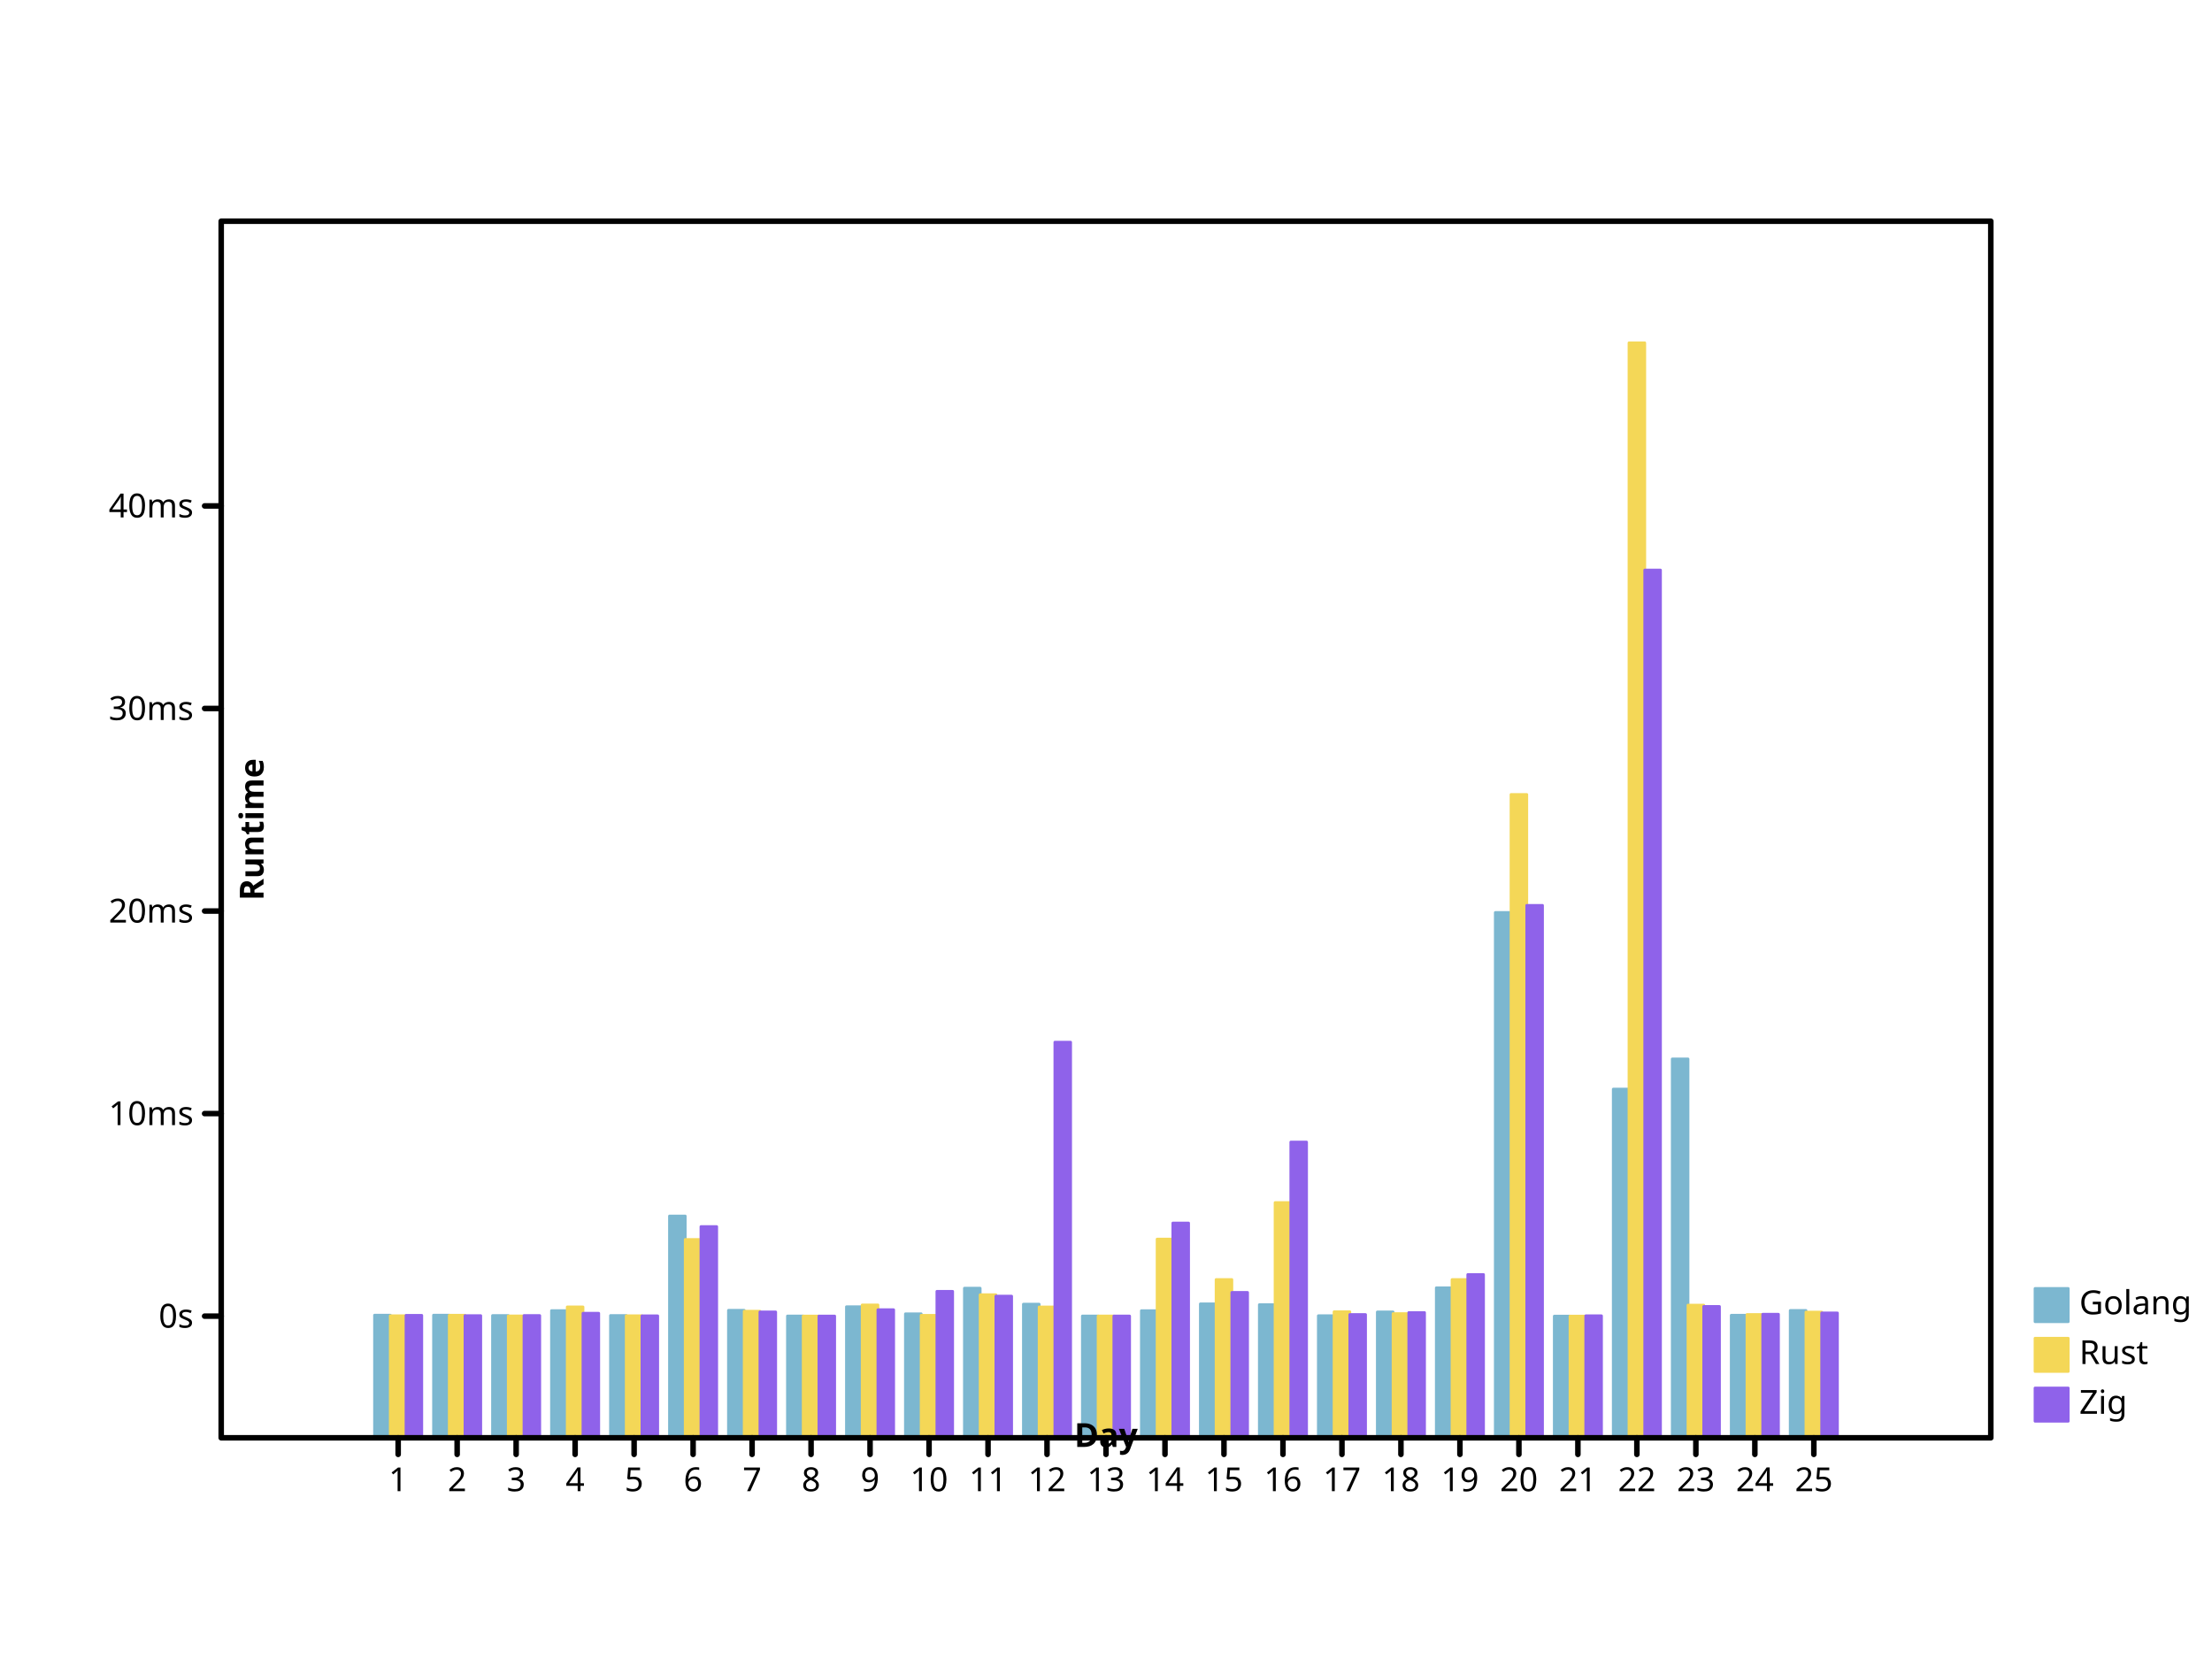
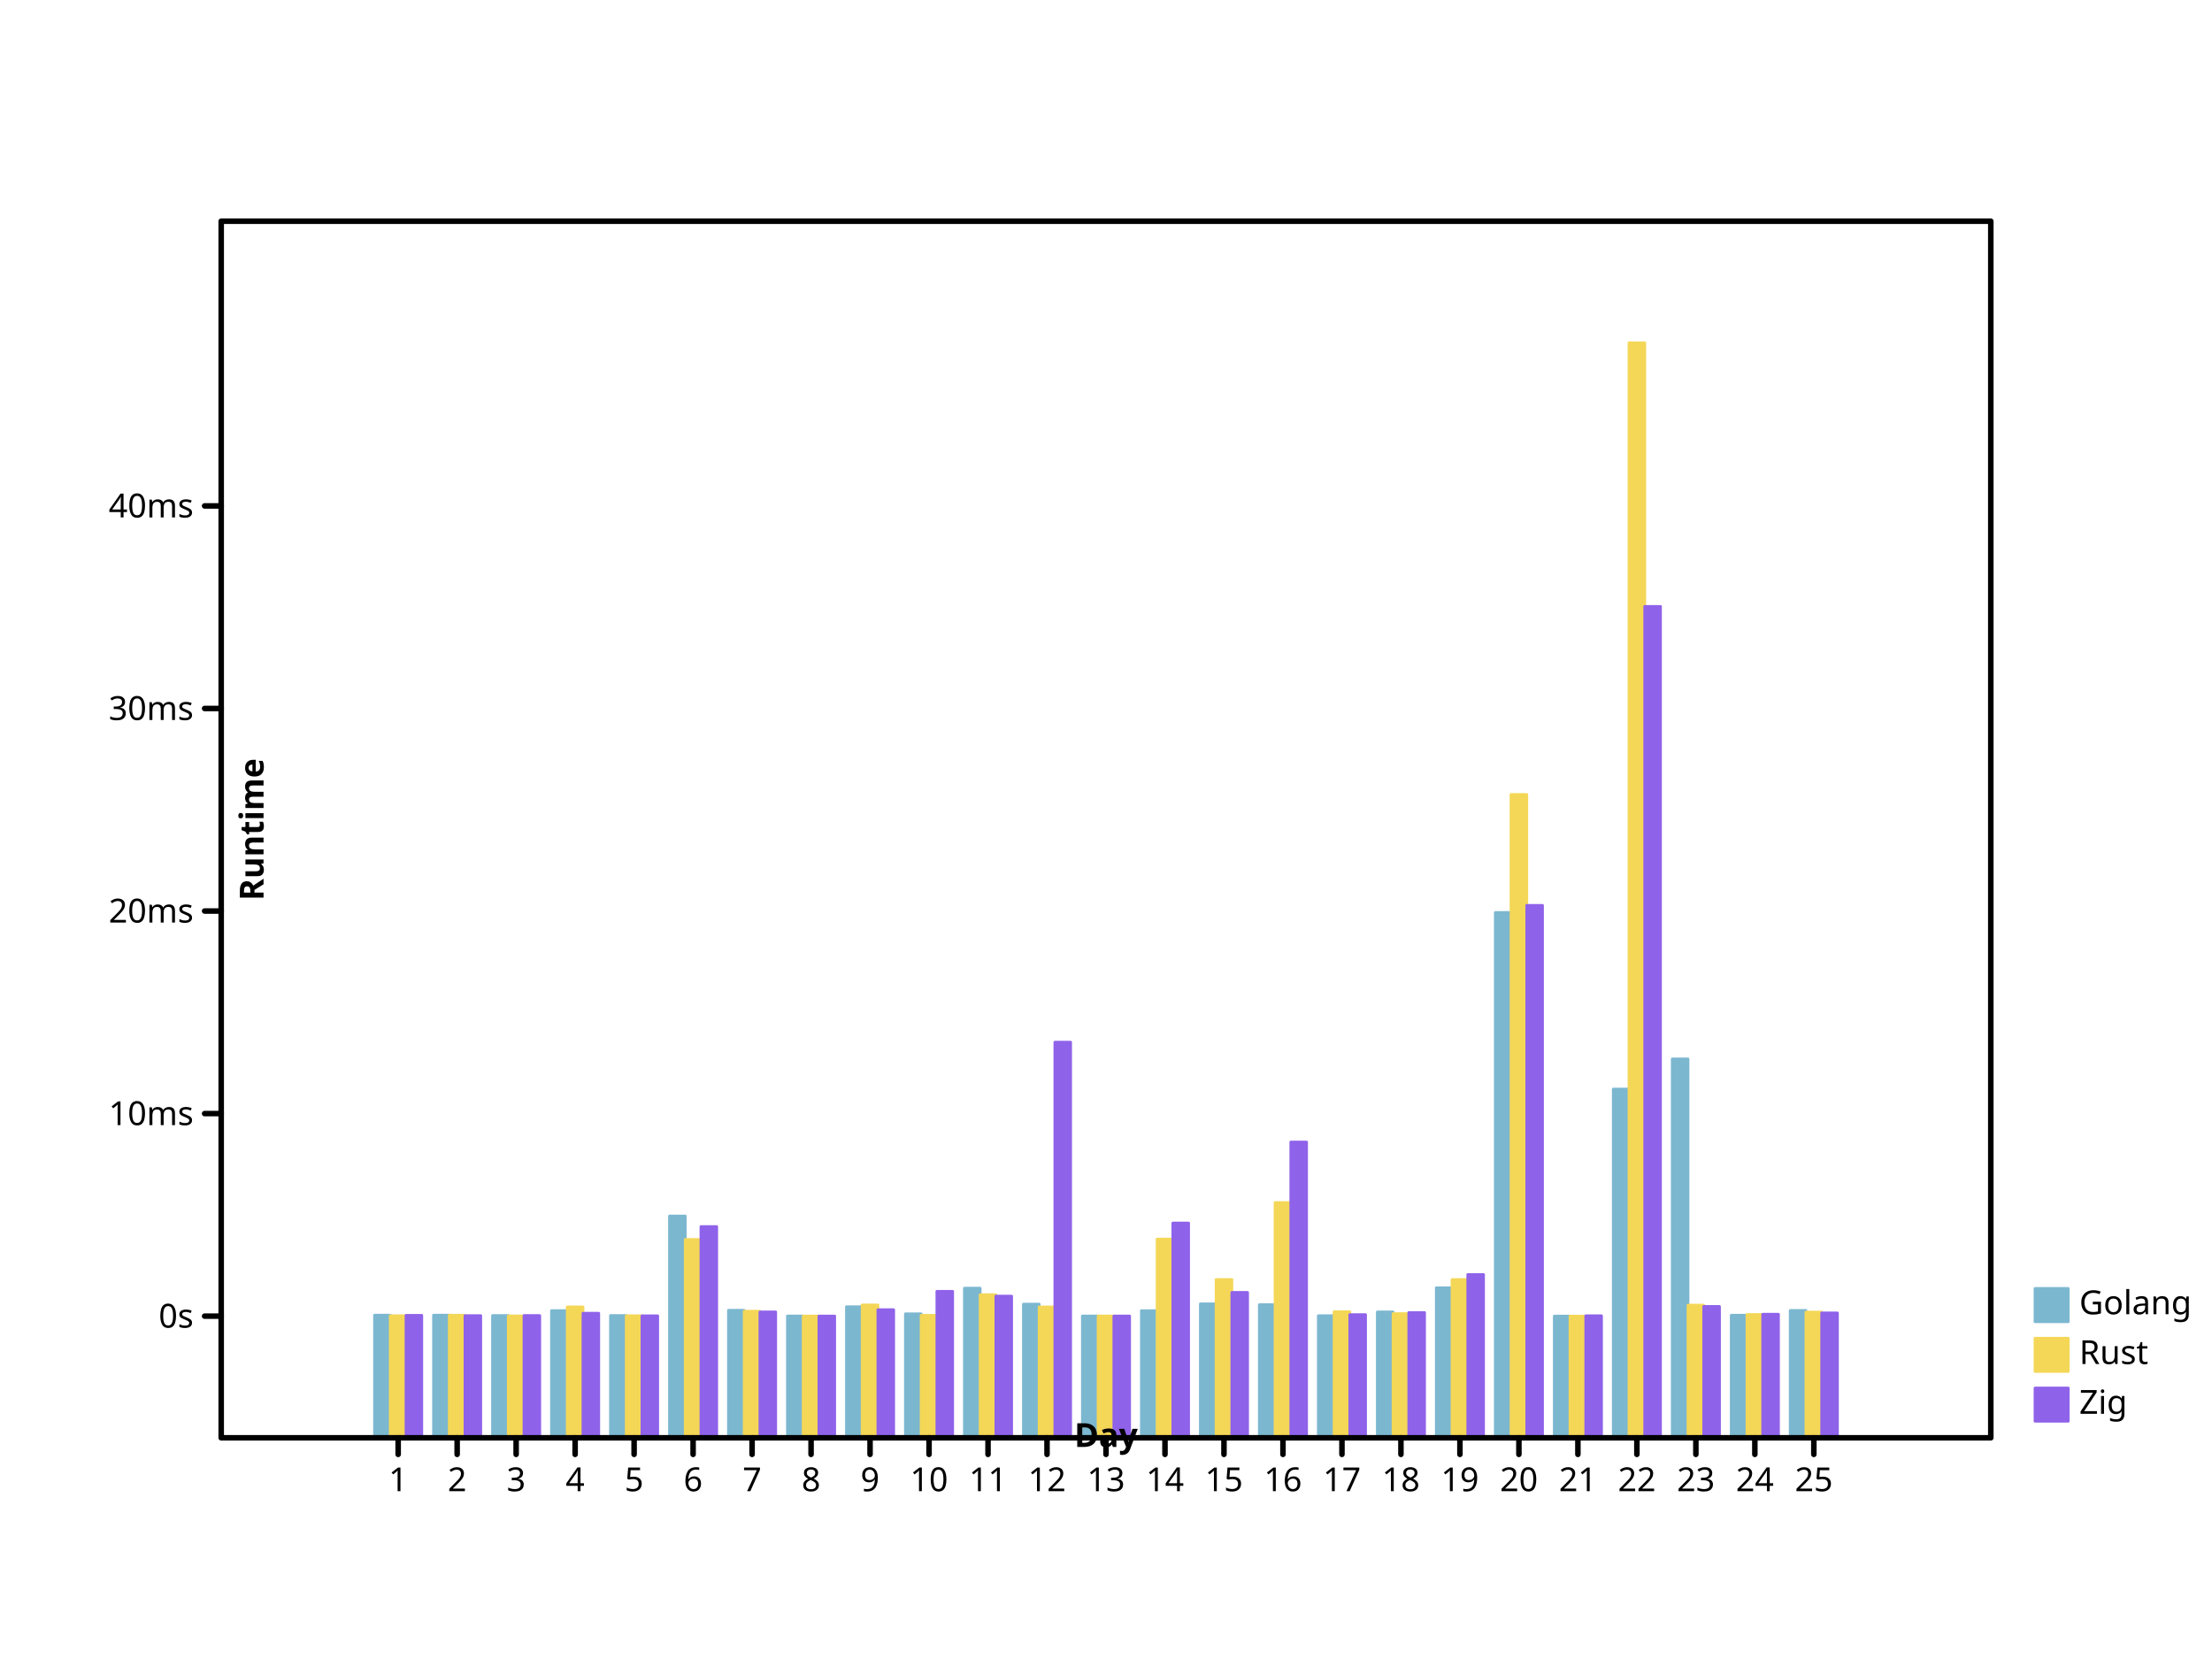
<svg xmlns="http://www.w3.org/2000/svg" height="600" viewbox="0 0 800 600" preserveAspectRatio="xMidYMid meet" width="800">
  <defs>
    <marker markerUnits="userSpaceOnUse" markerWidth="2%" markerHeight="2%" id="circle" viewBox="0 0 10 10 " refX="5" refY="5">
-       <circle cx="5" cy="5" r="3" fill="none" stroke="black" />
+       <circle stroke="black" cx="5" cy="5" r="3" fill="none" />
    </marker>
    <marker refX="5" refY="5" markerUnits="userSpaceOnUse" markerWidth="2%" markerHeight="2%" id="filled-circle" viewBox="0 0 10 10 ">
-       <circle r="3" fill="black" stroke="none" cx="5" cy="5" />
+       <circle stroke="none" cx="5" cy="5" r="3" fill="black" />
    </marker>
-     <marker refY="5" markerUnits="userSpaceOnUse" markerWidth="2%" markerHeight="2%" id="square" viewBox="0 0 10 10 " refX="5">
-       <rect stroke="black" x="2" y="2" width="6" height="6" fill="none" />
+     <marker refX="5" refY="5" markerUnits="userSpaceOnUse" markerWidth="2%" markerHeight="2%" id="square" viewBox="0 0 10 10 ">
+       <rect height="6" fill="none" stroke="black" x="2" y="2" width="6" />
    </marker>
-     <marker viewBox="0 0 10 10 " refX="5" refY="5" markerUnits="userSpaceOnUse" markerWidth="2%" markerHeight="2%" id="filled-square">
+     <marker markerWidth="2%" markerHeight="2%" id="filled-square" viewBox="0 0 10 10 " refX="5" refY="5" markerUnits="userSpaceOnUse">
      <rect fill="black" stroke="none" x="2" y="2" width="6" height="6" />
    </marker>
  </defs>
-   <g fill="hsl(198, 47%, 65%)" stroke="hsl(198, 47%, 65%)" stroke-width="1px" stroke-linecap="round" stroke-linejoin="round" transform="translate(80 520 )scale(1 -1 )">
-     <rect width="5.688889e+00" height="4.434578e+01" vector-effect="non-scaling-stroke" x="5.546667e+01" y="0" />
-     <rect vector-effect="non-scaling-stroke" x="7.680000e+01" y="0" width="5.688889e+00" height="4.434818e+01" />
-     <rect height="4.421305e+01" vector-effect="non-scaling-stroke" x="9.813333e+01" y="0" width="5.688889e+00" />
-     <rect width="5.688889e+00" height="4.599119e+01" vector-effect="non-scaling-stroke" x="1.194667e+02" y="0" />
-     <rect width="5.688889e+00" height="4.422345e+01" vector-effect="non-scaling-stroke" x="1.408000e+02" y="0" />
-     <rect vector-effect="non-scaling-stroke" x="1.621333e+02" y="0" width="5.688889e+00" height="8.020621e+01" />
-     <rect vector-effect="non-scaling-stroke" x="1.834667e+02" y="0" width="5.688889e+00" height="4.611048e+01" />
-     <rect width="5.688889e+00" height="4.404970e+01" vector-effect="non-scaling-stroke" x="2.048000e+02" y="0" />
-     <rect vector-effect="non-scaling-stroke" x="2.261333e+02" y="0" width="5.688889e+00" height="4.738440e+01" />
-     <rect y="0" width="5.688889e+00" height="4.483576e+01" vector-effect="non-scaling-stroke" x="2.474667e+02" />
+   <g stroke-linejoin="round" transform="translate(80 520 )scale(1 -1 )" fill="hsl(198, 47%, 65%)" stroke="hsl(198, 47%, 65%)" stroke-width="1px" stroke-linecap="round">
+     <rect x="5.546667e+01" y="0" width="5.688889e+00" height="4.434578e+01" vector-effect="non-scaling-stroke" />
+     <rect width="5.688889e+00" height="4.434818e+01" vector-effect="non-scaling-stroke" x="7.680000e+01" y="0" />
+     <rect x="9.813333e+01" y="0" width="5.688889e+00" height="4.421305e+01" vector-effect="non-scaling-stroke" />
+     <rect height="4.599119e+01" vector-effect="non-scaling-stroke" x="1.194667e+02" y="0" width="5.688889e+00" />
+     <rect vector-effect="non-scaling-stroke" x="1.408000e+02" y="0" width="5.688889e+00" height="4.422345e+01" />
+     <rect width="5.688889e+00" height="8.020621e+01" vector-effect="non-scaling-stroke" x="1.621333e+02" y="0" />
+     <rect height="4.611048e+01" vector-effect="non-scaling-stroke" x="1.834667e+02" y="0" width="5.688889e+00" />
+     <rect y="0" width="5.688889e+00" height="4.404970e+01" vector-effect="non-scaling-stroke" x="2.048000e+02" />
+     <rect x="2.261333e+02" y="0" width="5.688889e+00" height="4.738440e+01" vector-effect="non-scaling-stroke" />
+     <rect height="4.483576e+01" vector-effect="non-scaling-stroke" x="2.474667e+02" y="0" width="5.688889e+00" />
    <rect vector-effect="non-scaling-stroke" x="2.688000e+02" y="0" width="5.688889e+00" height="5.410432e+01" />
-     <rect y="0" width="5.688889e+00" height="4.833061e+01" vector-effect="non-scaling-stroke" x="2.901333e+02" />
-     <rect vector-effect="non-scaling-stroke" x="3.114667e+02" y="0" width="5.688889e+00" height="4.405287e+01" />
-     <rect y="0" width="5.688889e+00" height="4.596460e+01" vector-effect="non-scaling-stroke" x="3.328000e+02" />
-     <rect vector-effect="non-scaling-stroke" x="3.541333e+02" y="0" width="5.688889e+00" height="4.843917e+01" />
-     <rect height="4.813988e+01" vector-effect="non-scaling-stroke" x="3.754667e+02" y="0" width="5.688889e+00" />
-     <rect height="4.414219e+01" vector-effect="non-scaling-stroke" x="3.968000e+02" y="0" width="5.688889e+00" />
-     <rect vector-effect="non-scaling-stroke" x="4.181333e+02" y="0" width="5.688889e+00" height="4.550780e+01" />
-     <rect height="5.424731e+01" vector-effect="non-scaling-stroke" x="4.394667e+02" y="0" width="5.688889e+00" />
-     <rect height="1.899797e+02" vector-effect="non-scaling-stroke" x="4.608000e+02" y="0" width="5.688889e+00" />
-     <rect x="4.821333e+02" y="0" width="5.688889e+00" height="4.400046e+01" vector-effect="non-scaling-stroke" />
-     <rect vector-effect="non-scaling-stroke" x="5.034667e+02" y="0" width="5.688889e+00" height="1.261080e+02" />
+     <rect vector-effect="non-scaling-stroke" x="2.901333e+02" y="0" width="5.688889e+00" height="4.833061e+01" />
+     <rect x="3.114667e+02" y="0" width="5.688889e+00" height="4.405287e+01" vector-effect="non-scaling-stroke" />
+     <rect vector-effect="non-scaling-stroke" x="3.328000e+02" y="0" width="5.688889e+00" height="4.596460e+01" />
+     <rect x="3.541333e+02" y="0" width="5.688889e+00" height="4.843917e+01" vector-effect="non-scaling-stroke" />
+     <rect y="0" width="5.688889e+00" height="4.813988e+01" vector-effect="non-scaling-stroke" x="3.754667e+02" />
+     <rect vector-effect="non-scaling-stroke" x="3.968000e+02" y="0" width="5.688889e+00" height="4.414219e+01" />
+     <rect x="4.181333e+02" y="0" width="5.688889e+00" height="4.550780e+01" vector-effect="non-scaling-stroke" />
+     <rect vector-effect="non-scaling-stroke" x="4.394667e+02" y="0" width="5.688889e+00" height="5.424731e+01" />
+     <rect vector-effect="non-scaling-stroke" x="4.608000e+02" y="0" width="5.688889e+00" height="1.899797e+02" />
+     <rect vector-effect="non-scaling-stroke" x="4.821333e+02" y="0" width="5.688889e+00" height="4.400046e+01" />
+     <rect height="1.261080e+02" vector-effect="non-scaling-stroke" x="5.034667e+02" y="0" width="5.688889e+00" />
    <rect y="0" width="5.688889e+00" height="1.370142e+02" vector-effect="non-scaling-stroke" x="5.248000e+02" />
-     <rect vector-effect="non-scaling-stroke" x="5.461333e+02" y="0" width="5.688889e+00" height="4.431128e+01" />
-     <rect x="5.674667e+02" y="0" width="5.688889e+00" height="4.604196e+01" vector-effect="non-scaling-stroke" />
+     <rect x="5.461333e+02" y="0" width="5.688889e+00" height="4.431128e+01" vector-effect="non-scaling-stroke" />
+     <rect vector-effect="non-scaling-stroke" x="5.674667e+02" y="0" width="5.688889e+00" height="4.604196e+01" />
  </g>
-   <g stroke-linecap="round" stroke-linejoin="round" transform="translate(80 520 )scale(1 -1 )" fill="hsl(49, 88%, 65%)" stroke="hsl(49, 88%, 65%)" stroke-width="1px">
-     <rect width="5.688889e+00" height="4.413559e+01" vector-effect="non-scaling-stroke" x="6.115556e+01" y="0" />
-     <rect height="4.431519e+01" vector-effect="non-scaling-stroke" x="8.248889e+01" y="0" width="5.688889e+00" />
+   <g transform="translate(80 520 )scale(1 -1 )" fill="hsl(49, 88%, 65%)" stroke="hsl(49, 88%, 65%)" stroke-width="1px" stroke-linecap="round" stroke-linejoin="round">
+     <rect vector-effect="non-scaling-stroke" x="6.115556e+01" y="0" width="5.688889e+00" height="4.413559e+01" />
+     <rect vector-effect="non-scaling-stroke" x="8.248889e+01" y="0" width="5.688889e+00" height="4.431519e+01" />
    <rect vector-effect="non-scaling-stroke" x="1.038222e+02" y="0" width="5.688889e+00" height="4.406487e+01" />
-     <rect height="4.732352e+01" vector-effect="non-scaling-stroke" x="1.251556e+02" y="0" width="5.688889e+00" />
-     <rect x="1.464889e+02" y="0" width="5.688889e+00" height="4.412595e+01" vector-effect="non-scaling-stroke" />
-     <rect vector-effect="non-scaling-stroke" x="1.678222e+02" y="0" width="5.688889e+00" height="7.172105e+01" />
-     <rect x="1.891556e+02" y="0" width="5.688889e+00" height="4.577847e+01" vector-effect="non-scaling-stroke" />
-     <rect width="5.688889e+00" height="4.402425e+01" vector-effect="non-scaling-stroke" x="2.104889e+02" y="0" />
-     <rect y="0" width="5.688889e+00" height="4.804309e+01" vector-effect="non-scaling-stroke" x="2.318222e+02" />
-     <rect vector-effect="non-scaling-stroke" x="2.531556e+02" y="0" width="5.688889e+00" height="4.428583e+01" />
-     <rect x="2.744889e+02" y="0" width="5.688889e+00" height="5.173941e+01" vector-effect="non-scaling-stroke" />
-     <rect vector-effect="non-scaling-stroke" x="2.958222e+02" y="0" width="5.688889e+00" height="4.730137e+01" />
-     <rect width="5.688889e+00" height="4.404132e+01" vector-effect="non-scaling-stroke" x="3.171556e+02" y="0" />
-     <rect height="7.185346e+01" vector-effect="non-scaling-stroke" x="3.384889e+02" y="0" width="5.688889e+00" />
-     <rect y="0" width="5.688889e+00" height="5.723772e+01" vector-effect="non-scaling-stroke" x="3.598222e+02" />
-     <rect width="5.688889e+00" height="8.506811e+01" vector-effect="non-scaling-stroke" x="3.811556e+02" y="0" />
-     <rect width="5.688889e+00" height="4.558204e+01" vector-effect="non-scaling-stroke" x="4.024889e+02" y="0" />
-     <rect x="4.238222e+02" y="0" width="5.688889e+00" height="4.490598e+01" vector-effect="non-scaling-stroke" />
+     <rect x="1.251556e+02" y="0" width="5.688889e+00" height="4.732352e+01" vector-effect="non-scaling-stroke" />
+     <rect vector-effect="non-scaling-stroke" x="1.464889e+02" y="0" width="5.688889e+00" height="4.412595e+01" />
+     <rect width="5.688889e+00" height="7.172105e+01" vector-effect="non-scaling-stroke" x="1.678222e+02" y="0" />
+     <rect height="4.577847e+01" vector-effect="non-scaling-stroke" x="1.891556e+02" y="0" width="5.688889e+00" />
+     <rect height="4.402425e+01" vector-effect="non-scaling-stroke" x="2.104889e+02" y="0" width="5.688889e+00" />
+     <rect vector-effect="non-scaling-stroke" x="2.318222e+02" y="0" width="5.688889e+00" height="4.804309e+01" />
+     <rect y="0" width="5.688889e+00" height="4.428583e+01" vector-effect="non-scaling-stroke" x="2.531556e+02" />
+     <rect y="0" width="5.688889e+00" height="5.173941e+01" vector-effect="non-scaling-stroke" x="2.744889e+02" />
+     <rect x="2.958222e+02" y="0" width="5.688889e+00" height="4.730137e+01" vector-effect="non-scaling-stroke" />
+     <rect height="4.404132e+01" vector-effect="non-scaling-stroke" x="3.171556e+02" y="0" width="5.688889e+00" />
+     <rect y="0" width="5.688889e+00" height="7.185346e+01" vector-effect="non-scaling-stroke" x="3.384889e+02" />
+     <rect height="5.723772e+01" vector-effect="non-scaling-stroke" x="3.598222e+02" y="0" width="5.688889e+00" />
+     <rect height="8.506811e+01" vector-effect="non-scaling-stroke" x="3.811556e+02" y="0" width="5.688889e+00" />
+     <rect vector-effect="non-scaling-stroke" x="4.024889e+02" y="0" width="5.688889e+00" height="4.558204e+01" />
+     <rect y="0" width="5.688889e+00" height="4.490598e+01" vector-effect="non-scaling-stroke" x="4.238222e+02" />
    <rect height="5.722012e+01" vector-effect="non-scaling-stroke" x="4.451556e+02" y="0" width="5.688889e+00" />
-     <rect vector-effect="non-scaling-stroke" x="4.664889e+02" y="0" width="5.688889e+00" height="2.326620e+02" />
-     <rect y="0" width="5.688889e+00" height="4.400021e+01" vector-effect="non-scaling-stroke" x="4.878222e+02" />
-     <rect vector-effect="non-scaling-stroke" x="5.091556e+02" y="0" width="5.688889e+00" height="396" />
-     <rect y="0" width="5.688889e+00" height="4.797911e+01" vector-effect="non-scaling-stroke" x="5.304889e+02" />
-     <rect x="5.518222e+02" y="0" width="5.688889e+00" height="4.457424e+01" vector-effect="non-scaling-stroke" />
-     <rect vector-effect="non-scaling-stroke" x="5.731556e+02" y="0" width="5.688889e+00" height="4.545673e+01" />
+     <rect width="5.688889e+00" height="2.326620e+02" vector-effect="non-scaling-stroke" x="4.664889e+02" y="0" />
+     <rect vector-effect="non-scaling-stroke" x="4.878222e+02" y="0" width="5.688889e+00" height="4.400021e+01" />
+     <rect width="5.688889e+00" height="396" vector-effect="non-scaling-stroke" x="5.091556e+02" y="0" />
+     <rect x="5.304889e+02" y="0" width="5.688889e+00" height="4.797911e+01" vector-effect="non-scaling-stroke" />
+     <rect vector-effect="non-scaling-stroke" x="5.518222e+02" y="0" width="5.688889e+00" height="4.457424e+01" />
+     <rect y="0" width="5.688889e+00" height="4.545673e+01" vector-effect="non-scaling-stroke" x="5.731556e+02" />
  </g>
  <g stroke-width="1px" stroke-linecap="round" stroke-linejoin="round" transform="translate(80 520 )scale(1 -1 )" fill="hsl(260, 76%, 65%)" stroke="hsl(260, 76%, 65%)">
    <rect vector-effect="non-scaling-stroke" x="6.684444e+01" y="0" width="5.688889e+00" height="4.427586e+01" />
    <rect vector-effect="non-scaling-stroke" x="8.817778e+01" y="0" width="5.688889e+00" height="4.417502e+01" />
-     <rect vector-effect="non-scaling-stroke" x="1.095111e+02" y="0" width="5.688889e+00" height="4.420647e+01" />
-     <rect vector-effect="non-scaling-stroke" x="1.308444e+02" y="0" width="5.688889e+00" height="4.503722e+01" />
-     <rect y="0" width="5.688889e+00" height="4.410054e+01" vector-effect="non-scaling-stroke" x="1.521778e+02" />
+     <rect width="5.688889e+00" height="4.420647e+01" vector-effect="non-scaling-stroke" x="1.095111e+02" y="0" />
+     <rect width="5.688889e+00" height="4.503722e+01" vector-effect="non-scaling-stroke" x="1.308444e+02" y="0" />
+     <rect height="4.410054e+01" vector-effect="non-scaling-stroke" x="1.521778e+02" y="0" width="5.688889e+00" />
    <rect vector-effect="non-scaling-stroke" x="1.735111e+02" y="0" width="5.688889e+00" height="7.638414e+01" />
-     <rect x="1.948444e+02" y="0" width="5.688889e+00" height="4.551328e+01" vector-effect="non-scaling-stroke" />
-     <rect height="4.403221e+01" vector-effect="non-scaling-stroke" x="2.161778e+02" y="0" width="5.688889e+00" />
-     <rect vector-effect="non-scaling-stroke" x="2.375111e+02" y="0" width="5.688889e+00" height="4.631794e+01" />
-     <rect x="2.588444e+02" y="0" width="5.688889e+00" height="5.295807e+01" vector-effect="non-scaling-stroke" />
-     <rect vector-effect="non-scaling-stroke" x="2.801778e+02" y="0" width="5.688889e+00" height="5.122815e+01" />
-     <rect vector-effect="non-scaling-stroke" x="3.015111e+02" y="0" width="5.688889e+00" height="1.430828e+02" />
-     <rect vector-effect="non-scaling-stroke" x="3.228444e+02" y="0" width="5.688889e+00" height="4.403325e+01" />
-     <rect y="0" width="5.688889e+00" height="7.766690e+01" vector-effect="non-scaling-stroke" x="3.441778e+02" />
-     <rect height="5.257229e+01" vector-effect="non-scaling-stroke" x="3.655111e+02" y="0" width="5.688889e+00" />
-     <rect vector-effect="non-scaling-stroke" x="3.868444e+02" y="0" width="5.688889e+00" height="1.069579e+02" />
-     <rect y="0" width="5.688889e+00" height="4.457026e+01" vector-effect="non-scaling-stroke" x="4.081778e+02" />
-     <rect width="5.688889e+00" height="4.529185e+01" vector-effect="non-scaling-stroke" x="4.295111e+02" y="0" />
+     <rect height="4.551328e+01" vector-effect="non-scaling-stroke" x="1.948444e+02" y="0" width="5.688889e+00" />
+     <rect x="2.161778e+02" y="0" width="5.688889e+00" height="4.403221e+01" vector-effect="non-scaling-stroke" />
+     <rect y="0" width="5.688889e+00" height="4.631794e+01" vector-effect="non-scaling-stroke" x="2.375111e+02" />
+     <rect vector-effect="non-scaling-stroke" x="2.588444e+02" y="0" width="5.688889e+00" height="5.295807e+01" />
+     <rect width="5.688889e+00" height="5.122815e+01" vector-effect="non-scaling-stroke" x="2.801778e+02" y="0" />
+     <rect x="3.015111e+02" y="0" width="5.688889e+00" height="1.430828e+02" vector-effect="non-scaling-stroke" />
+     <rect y="0" width="5.688889e+00" height="4.403325e+01" vector-effect="non-scaling-stroke" x="3.228444e+02" />
+     <rect width="5.688889e+00" height="7.766690e+01" vector-effect="non-scaling-stroke" x="3.441778e+02" y="0" />
+     <rect y="0" width="5.688889e+00" height="5.257229e+01" vector-effect="non-scaling-stroke" x="3.655111e+02" />
+     <rect x="3.868444e+02" y="0" width="5.688889e+00" height="1.069579e+02" vector-effect="non-scaling-stroke" />
+     <rect vector-effect="non-scaling-stroke" x="4.081778e+02" y="0" width="5.688889e+00" height="4.454467e+01" />
+     <rect y="0" width="5.688889e+00" height="4.529185e+01" vector-effect="non-scaling-stroke" x="4.295111e+02" />
    <rect height="5.904007e+01" vector-effect="non-scaling-stroke" x="4.508444e+02" y="0" width="5.688889e+00" />
    <rect height="1.925522e+02" vector-effect="non-scaling-stroke" x="4.721778e+02" y="0" width="5.688889e+00" />
    <rect y="0" width="5.688889e+00" height="4.411893e+01" vector-effect="non-scaling-stroke" x="4.935111e+02" />
-     <rect vector-effect="non-scaling-stroke" x="5.148444e+02" y="0" width="5.688889e+00" height="3.138220e+02" />
+     <rect vector-effect="non-scaling-stroke" x="5.148444e+02" y="0" width="5.688889e+00" height="3.006687e+02" />
    <rect vector-effect="non-scaling-stroke" x="5.361778e+02" y="0" width="5.688889e+00" height="4.749008e+01" />
    <rect height="4.467850e+01" vector-effect="non-scaling-stroke" x="5.575111e+02" y="0" width="5.688889e+00" />
    <rect x="5.788444e+02" y="0" width="5.688889e+00" height="4.515030e+01" vector-effect="non-scaling-stroke" />
  </g>
-   <g font-style="normal" text-anchor="start" stroke-linejoin="round" font-family="sans-serif" font-size="12px" stroke-width="1px" font-weight="normal" stroke="hsl(198, 47%, 65%)" stroke-linecap="round" dominant-baseline="hanging" fill="hsl(198, 47%, 65%)">
-     <rect y="466" width="12" height="12" vector-effect="non-scaling-stroke" x="736" />
+   <g stroke="hsl(198, 47%, 65%)" stroke-linejoin="round" font-size="12px" font-style="normal" font-weight="normal" stroke-linecap="round" fill="hsl(198, 47%, 65%)" dominant-baseline="hanging" stroke-width="1px" font-family="sans-serif" text-anchor="start">
+     <rect x="736" y="466" width="12" height="12" vector-effect="non-scaling-stroke" />
    <g stroke="black" fill="black">
-       <text x="752" y="466" dominant-baseline="hanging" stroke="none" vector-effect="non-scaling-stroke">Golang</text>
+       <text stroke="none" vector-effect="non-scaling-stroke" x="752" y="466" dominant-baseline="hanging">Golang</text>
    </g>
-     <g font-family="sans-serif" font-style="normal" font-weight="normal" stroke="hsl(49, 88%, 65%)" stroke-linejoin="round" dominant-baseline="hanging" fill="hsl(49, 88%, 65%)" stroke-linecap="round" text-anchor="start" stroke-width="1px" font-size="12px">
-       <rect x="736" y="484" width="12" height="12" vector-effect="non-scaling-stroke" />
+     <g stroke="hsl(49, 88%, 65%)" stroke-linejoin="round" text-anchor="start" stroke-linecap="round" font-family="sans-serif" font-style="normal" dominant-baseline="hanging" fill="hsl(49, 88%, 65%)" stroke-width="1px" font-size="12px" font-weight="normal">
+       <rect vector-effect="non-scaling-stroke" x="736" y="484" width="12" height="12" />
      <g stroke="black" fill="black">
-         <text vector-effect="non-scaling-stroke" x="752" y="484" dominant-baseline="hanging" stroke="none">Rust</text>
+         <text dominant-baseline="hanging" stroke="none" vector-effect="non-scaling-stroke" x="752" y="484">Rust</text>
      </g>
-       <g text-anchor="start" stroke-width="1px" font-style="normal" stroke="hsl(260, 76%, 65%)" stroke-linecap="round" font-weight="normal" dominant-baseline="hanging" fill="hsl(260, 76%, 65%)" font-family="sans-serif" font-size="12px" stroke-linejoin="round">
-         <rect x="736" y="502" width="12" height="12" vector-effect="non-scaling-stroke" />
+       <g fill="hsl(260, 76%, 65%)" stroke="hsl(260, 76%, 65%)" stroke-linejoin="round" font-size="12px" dominant-baseline="hanging" font-family="sans-serif" font-style="normal" font-weight="normal" text-anchor="start" stroke-width="1px" stroke-linecap="round">
+         <rect y="502" width="12" height="12" vector-effect="non-scaling-stroke" x="736" />
        <g stroke="black" fill="black">
-           <text y="502" dominant-baseline="hanging" stroke="none" vector-effect="non-scaling-stroke" x="752">Zig</text>
-           <g font-size="12px" font-weight="normal" stroke-linejoin="round" stroke-linecap="round" text-anchor="start" stroke-width="2px" fill="none" dominant-baseline="hanging" font-family="sans-serif" font-style="normal">
-             <rect vector-effect="non-scaling-stroke" x="80" y="80" width="640" height="440" />
+           <text x="752" y="502" dominant-baseline="hanging" stroke="none" vector-effect="non-scaling-stroke">Zig</text>
+           <g text-anchor="start" stroke-width="2px" font-family="sans-serif" font-style="normal" dominant-baseline="hanging" font-size="12px" fill="none" stroke-linejoin="round" font-weight="normal" stroke-linecap="round">
+             <rect height="440" vector-effect="non-scaling-stroke" x="80" y="80" width="640" />
          </g>
-           <g stroke="black" font-style="normal" text-anchor="start" dominant-baseline="hanging" fill="none" transform="translate(80 520 )scale(1 -1 )" stroke-linejoin="round" stroke-width="2px" font-family="sans-serif" font-size="12px" font-weight="normal" stroke-linecap="round">
+           <g font-family="sans-serif" font-size="12px" font-weight="normal" fill="none" stroke="black" stroke-linejoin="round" transform="translate(80 520 )scale(1 -1 )" dominant-baseline="hanging" text-anchor="start" stroke-width="2px" stroke-linecap="round" font-style="normal">
            <path vector-effect="non-scaling-stroke" d="M64,0 L64,-6 M8.533333e+01,0 L8.533333e+01,-6 M1.066667e+02,0 L1.066667e+02,-6 M128,0 L128,-6 M1.493333e+02,0 L1.493333e+02,-6 M1.706667e+02,0 L1.706667e+02,-6 M192,0 L192,-6 M2.133333e+02,0 L2.133333e+02,-6 M2.346667e+02,0 L2.346667e+02,-6 M256,0 L256,-6 M2.773333e+02,0 L2.773333e+02,-6 M2.986667e+02,0 L2.986667e+02,-6 M320,0 L320,-6 M3.413333e+02,0 L3.413333e+02,-6 M3.626667e+02,0 L3.626667e+02,-6 M384,0 L384,-6 M4.053333e+02,0 L4.053333e+02,-6 M4.266667e+02,0 L4.266667e+02,-6 M448,0 L448,-6 M4.693333e+02,0 L4.693333e+02,-6 M4.906667e+02,0 L4.906667e+02,-6 M512,0 L512,-6 M5.333333e+02,0 L5.333333e+02,-6 M5.546667e+02,0 L5.546667e+02,-6 M576,0 L576,-6 " />
          </g>
-           <g text-anchor="middle" stroke-width="2px" stroke-linejoin="round" transform="translate(80 520 )scale(1 1 )" stroke="black" dominant-baseline="hanging" fill="black" font-family="sans-serif" font-size="12px" font-style="normal" font-weight="normal" stroke-linecap="round">
-             <text vector-effect="non-scaling-stroke" x="64" y="10" dominant-baseline="hanging" stroke="none">1</text>
-             <text stroke="none" vector-effect="non-scaling-stroke" x="8.533333e+01" y="10" dominant-baseline="hanging">2</text>
+           <g font-family="sans-serif" font-style="normal" font-weight="normal" stroke-linejoin="round" text-anchor="middle" transform="translate(80 520 )scale(1 1 )" stroke-linecap="round" stroke-width="2px" stroke="black" fill="black" font-size="12px" dominant-baseline="hanging">
+             <text dominant-baseline="hanging" stroke="none" vector-effect="non-scaling-stroke" x="64" y="10">1</text>
+             <text vector-effect="non-scaling-stroke" x="8.533333e+01" y="10" dominant-baseline="hanging" stroke="none">2</text>
            <text vector-effect="non-scaling-stroke" x="1.066667e+02" y="10" dominant-baseline="hanging" stroke="none">3</text>
-             <text vector-effect="non-scaling-stroke" x="128" y="10" dominant-baseline="hanging" stroke="none">4</text>
-             <text x="1.493333e+02" y="10" dominant-baseline="hanging" stroke="none" vector-effect="non-scaling-stroke">5</text>
-             <text y="10" dominant-baseline="hanging" stroke="none" vector-effect="non-scaling-stroke" x="1.706667e+02">6</text>
-             <text dominant-baseline="hanging" stroke="none" vector-effect="non-scaling-stroke" x="192" y="10">7</text>
+             <text dominant-baseline="hanging" stroke="none" vector-effect="non-scaling-stroke" x="128" y="10">4</text>
+             <text vector-effect="non-scaling-stroke" x="1.493333e+02" y="10" dominant-baseline="hanging" stroke="none">5</text>
+             <text dominant-baseline="hanging" stroke="none" vector-effect="non-scaling-stroke" x="1.706667e+02" y="10">6</text>
+             <text y="10" dominant-baseline="hanging" stroke="none" vector-effect="non-scaling-stroke" x="192">7</text>
            <text stroke="none" vector-effect="non-scaling-stroke" x="2.133333e+02" y="10" dominant-baseline="hanging">8</text>
-             <text y="10" dominant-baseline="hanging" stroke="none" vector-effect="non-scaling-stroke" x="2.346667e+02">9</text>
-             <text vector-effect="non-scaling-stroke" x="256" y="10" dominant-baseline="hanging" stroke="none">10</text>
-             <text x="2.773333e+02" y="10" dominant-baseline="hanging" stroke="none" vector-effect="non-scaling-stroke">11</text>
-             <text dominant-baseline="hanging" stroke="none" vector-effect="non-scaling-stroke" x="2.986667e+02" y="10">12</text>
-             <text vector-effect="non-scaling-stroke" x="320" y="10" dominant-baseline="hanging" stroke="none">13</text>
-             <text dominant-baseline="hanging" stroke="none" vector-effect="non-scaling-stroke" x="3.413333e+02" y="10">14</text>
-             <text stroke="none" vector-effect="non-scaling-stroke" x="3.626667e+02" y="10" dominant-baseline="hanging">15</text>
-             <text y="10" dominant-baseline="hanging" stroke="none" vector-effect="non-scaling-stroke" x="384">16</text>
-             <text dominant-baseline="hanging" stroke="none" vector-effect="non-scaling-stroke" x="4.053333e+02" y="10">17</text>
-             <text vector-effect="non-scaling-stroke" x="4.266667e+02" y="10" dominant-baseline="hanging" stroke="none">18</text>
-             <text dominant-baseline="hanging" stroke="none" vector-effect="non-scaling-stroke" x="448" y="10">19</text>
-             <text vector-effect="non-scaling-stroke" x="4.693333e+02" y="10" dominant-baseline="hanging" stroke="none">20</text>
-             <text x="4.906667e+02" y="10" dominant-baseline="hanging" stroke="none" vector-effect="non-scaling-stroke">21</text>
+             <text dominant-baseline="hanging" stroke="none" vector-effect="non-scaling-stroke" x="2.346667e+02" y="10">9</text>
+             <text stroke="none" vector-effect="non-scaling-stroke" x="256" y="10" dominant-baseline="hanging">10</text>
+             <text stroke="none" vector-effect="non-scaling-stroke" x="2.773333e+02" y="10" dominant-baseline="hanging">11</text>
+             <text stroke="none" vector-effect="non-scaling-stroke" x="2.986667e+02" y="10" dominant-baseline="hanging">12</text>
+             <text x="320" y="10" dominant-baseline="hanging" stroke="none" vector-effect="non-scaling-stroke">13</text>
+             <text stroke="none" vector-effect="non-scaling-stroke" x="3.413333e+02" y="10" dominant-baseline="hanging">14</text>
+             <text vector-effect="non-scaling-stroke" x="3.626667e+02" y="10" dominant-baseline="hanging" stroke="none">15</text>
+             <text dominant-baseline="hanging" stroke="none" vector-effect="non-scaling-stroke" x="384" y="10">16</text>
+             <text stroke="none" vector-effect="non-scaling-stroke" x="4.053333e+02" y="10" dominant-baseline="hanging">17</text>
+             <text x="4.266667e+02" y="10" dominant-baseline="hanging" stroke="none" vector-effect="non-scaling-stroke">18</text>
+             <text stroke="none" vector-effect="non-scaling-stroke" x="448" y="10" dominant-baseline="hanging">19</text>
+             <text dominant-baseline="hanging" stroke="none" vector-effect="non-scaling-stroke" x="4.693333e+02" y="10">20</text>
+             <text dominant-baseline="hanging" stroke="none" vector-effect="non-scaling-stroke" x="4.906667e+02" y="10">21</text>
            <text stroke="none" vector-effect="non-scaling-stroke" x="512" y="10" dominant-baseline="hanging">22</text>
-             <text dominant-baseline="hanging" stroke="none" vector-effect="non-scaling-stroke" x="5.333333e+02" y="10">23</text>
-             <text dominant-baseline="hanging" stroke="none" vector-effect="non-scaling-stroke" x="5.546667e+02" y="10">24</text>
+             <text y="10" dominant-baseline="hanging" stroke="none" vector-effect="non-scaling-stroke" x="5.333333e+02">23</text>
+             <text stroke="none" vector-effect="non-scaling-stroke" x="5.546667e+02" y="10" dominant-baseline="hanging">24</text>
            <text y="10" dominant-baseline="hanging" stroke="none" vector-effect="non-scaling-stroke" x="576">25</text>
          </g>
-           <g stroke-linejoin="round" dominant-baseline="baseline" fill="black" font-style="normal" font-weight="bold" text-anchor="middle" transform="translate(80 520 )scale(1 1 )rotate(0 0 0 )" stroke="black" stroke-linecap="round" stroke-width="2px" font-family="sans-serif" font-size="12px">
-             <text x="320" y="-6" dominant-baseline="baseline" stroke="none" vector-effect="non-scaling-stroke">Day</text>
+           <g fill="black" stroke="black" stroke-width="2px" font-family="sans-serif" font-style="normal" dominant-baseline="baseline" stroke-linejoin="round" text-anchor="middle" transform="translate(80 520 )scale(1 1 )rotate(0 0 0 )" stroke-linecap="round" font-size="12px" font-weight="bold">
+             <text stroke="none" vector-effect="non-scaling-stroke" x="320" y="-6" dominant-baseline="baseline">Day</text>
          </g>
-           <g dominant-baseline="baseline" stroke-width="2px" stroke="black" stroke-linecap="round" fill="black" font-family="sans-serif" font-size="12px" font-style="normal" font-weight="bold" transform="translate(80 520 )scale(1 -1 )" stroke-linejoin="round" text-anchor="middle">
-             <path vector-effect="non-scaling-stroke" d="M0,44 L-6,44 M0,1.172570e+02 L-6,1.172570e+02 M0,1.905139e+02 L-6,1.905139e+02 M0,2.637709e+02 L-6,2.637709e+02 M0,3.370278e+02 L-6,3.370278e+02 " />
+           <g stroke="black" stroke-linejoin="round" transform="translate(80 520 )scale(1 -1 )" stroke-width="2px" font-family="sans-serif" fill="black" stroke-linecap="round" font-size="12px" font-style="normal" font-weight="bold" dominant-baseline="baseline" text-anchor="middle">
+             <path d="M0,44 L-6,44 M0,1.172570e+02 L-6,1.172570e+02 M0,1.905139e+02 L-6,1.905139e+02 M0,2.637709e+02 L-6,2.637709e+02 M0,3.370278e+02 L-6,3.370278e+02 " vector-effect="non-scaling-stroke" />
          </g>
-           <g text-anchor="end" dominant-baseline="middle" stroke="black" fill="black" stroke-width="2px" font-family="sans-serif" font-size="12px" font-weight="normal" transform="translate(80 520 )scale(1 1 )" stroke-linecap="round" stroke-linejoin="round" font-style="normal">
-             <text x="-10" y="-44" dominant-baseline="middle" stroke="none" vector-effect="non-scaling-stroke">0s</text>
+           <g font-family="sans-serif" font-size="12px" font-style="normal" stroke-linejoin="round" stroke="black" font-weight="normal" dominant-baseline="middle" stroke-width="2px" stroke-linecap="round" text-anchor="end" transform="translate(80 520 )scale(1 1 )" fill="black">
+             <text stroke="none" vector-effect="non-scaling-stroke" x="-10" y="-44" dominant-baseline="middle">0s</text>
            <text dominant-baseline="middle" stroke="none" vector-effect="non-scaling-stroke" x="-10" y="-1.172570e+02">10ms</text>
-             <text y="-1.905139e+02" dominant-baseline="middle" stroke="none" vector-effect="non-scaling-stroke" x="-10">20ms</text>
-             <text vector-effect="non-scaling-stroke" x="-10" y="-2.637709e+02" dominant-baseline="middle" stroke="none">30ms</text>
-             <text y="-3.370278e+02" dominant-baseline="middle" stroke="none" vector-effect="non-scaling-stroke" x="-10">40ms</text>
+             <text x="-10" y="-1.905139e+02" dominant-baseline="middle" stroke="none" vector-effect="non-scaling-stroke">20ms</text>
+             <text stroke="none" vector-effect="non-scaling-stroke" x="-10" y="-2.637709e+02" dominant-baseline="middle">30ms</text>
+             <text vector-effect="non-scaling-stroke" x="-10" y="-3.370278e+02" dominant-baseline="middle" stroke="none">40ms</text>
          </g>
-           <g dominant-baseline="hanging" font-family="sans-serif" font-style="normal" stroke="black" stroke-linejoin="round" fill="black" stroke-width="2px" font-size="12px" font-weight="bold" text-anchor="middle" transform="translate(80 520 )scale(1 1 )rotate(-90 0 0 )" stroke-linecap="round">
-             <text vector-effect="non-scaling-stroke" x="220" y="6" dominant-baseline="hanging" stroke="none">Runtime</text>
+           <g stroke-linecap="round" font-size="12px" font-style="normal" font-weight="bold" dominant-baseline="hanging" stroke="black" stroke-linejoin="round" text-anchor="middle" transform="translate(80 520 )scale(1 1 )rotate(-90 0 0 )" fill="black" font-family="sans-serif" stroke-width="2px">
+             <text stroke="none" vector-effect="non-scaling-stroke" x="220" y="6" dominant-baseline="hanging">Runtime</text>
          </g>
        </g>
      </g>
    </g>
  </g>
</svg>
